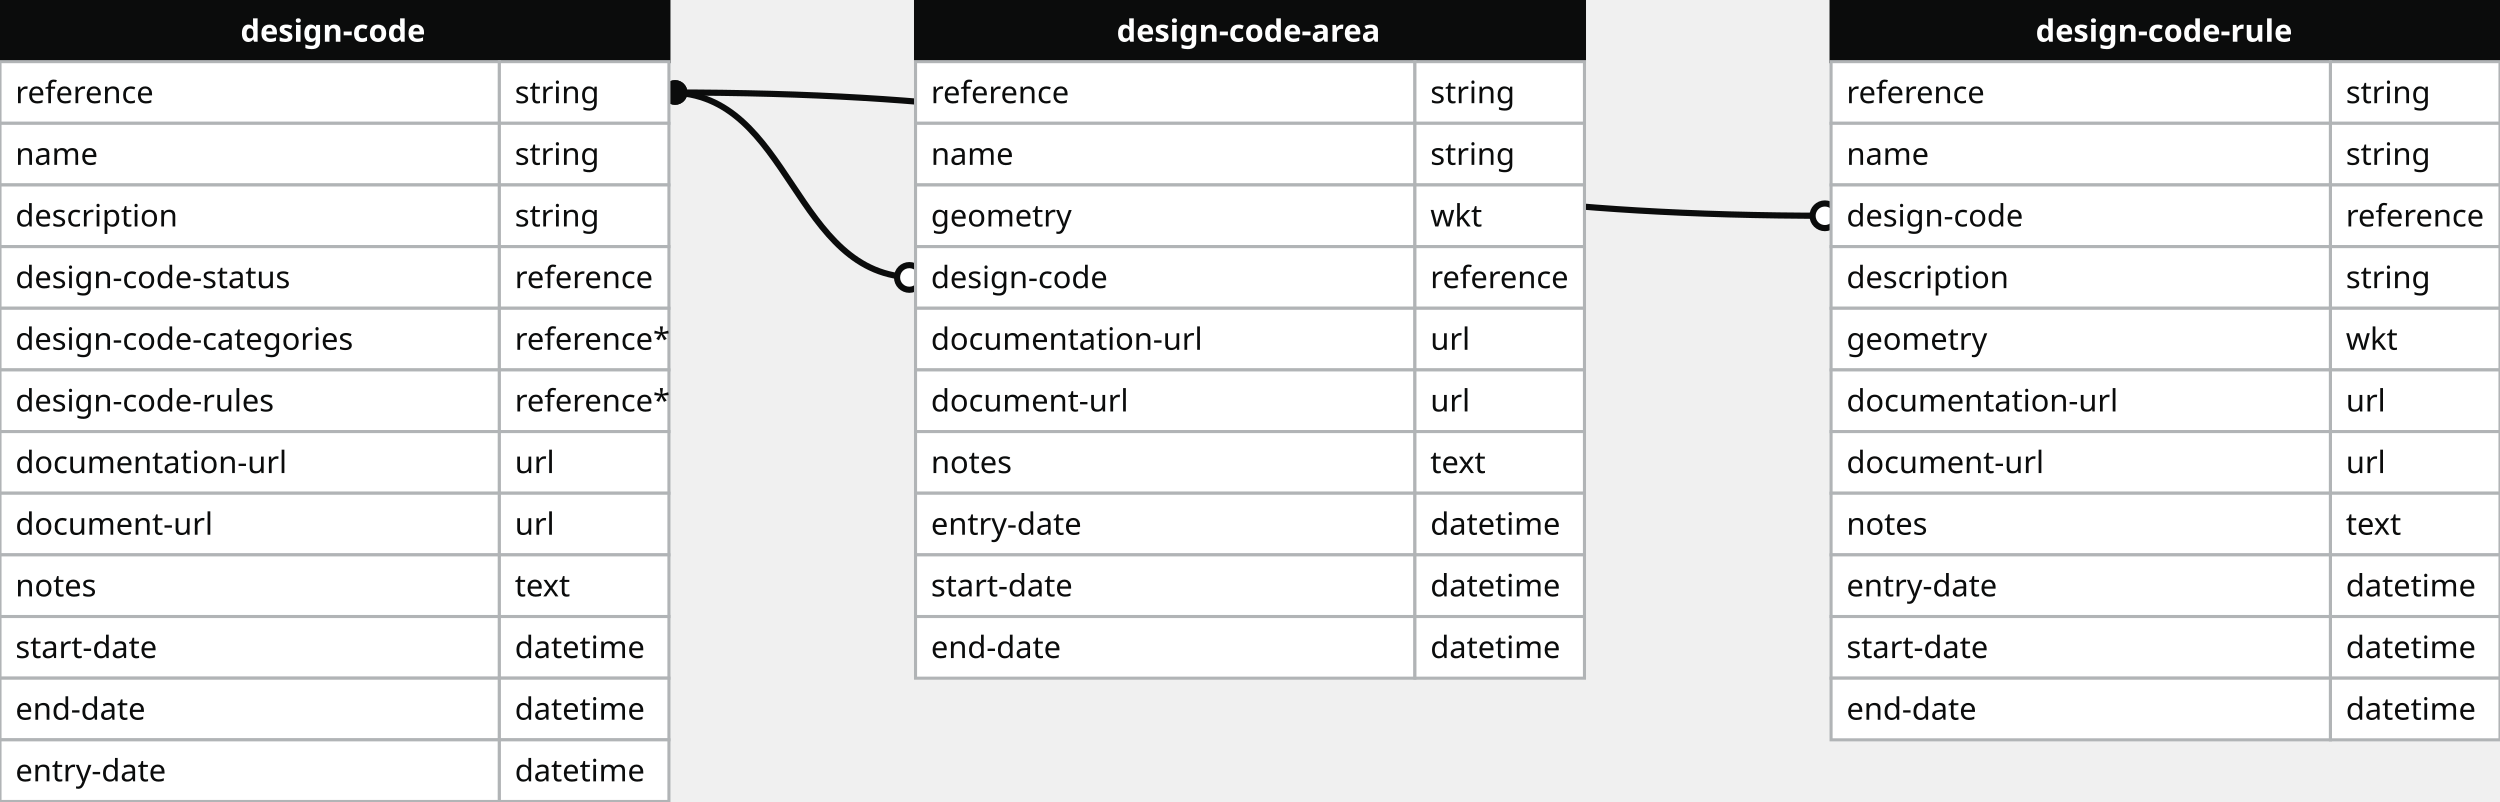
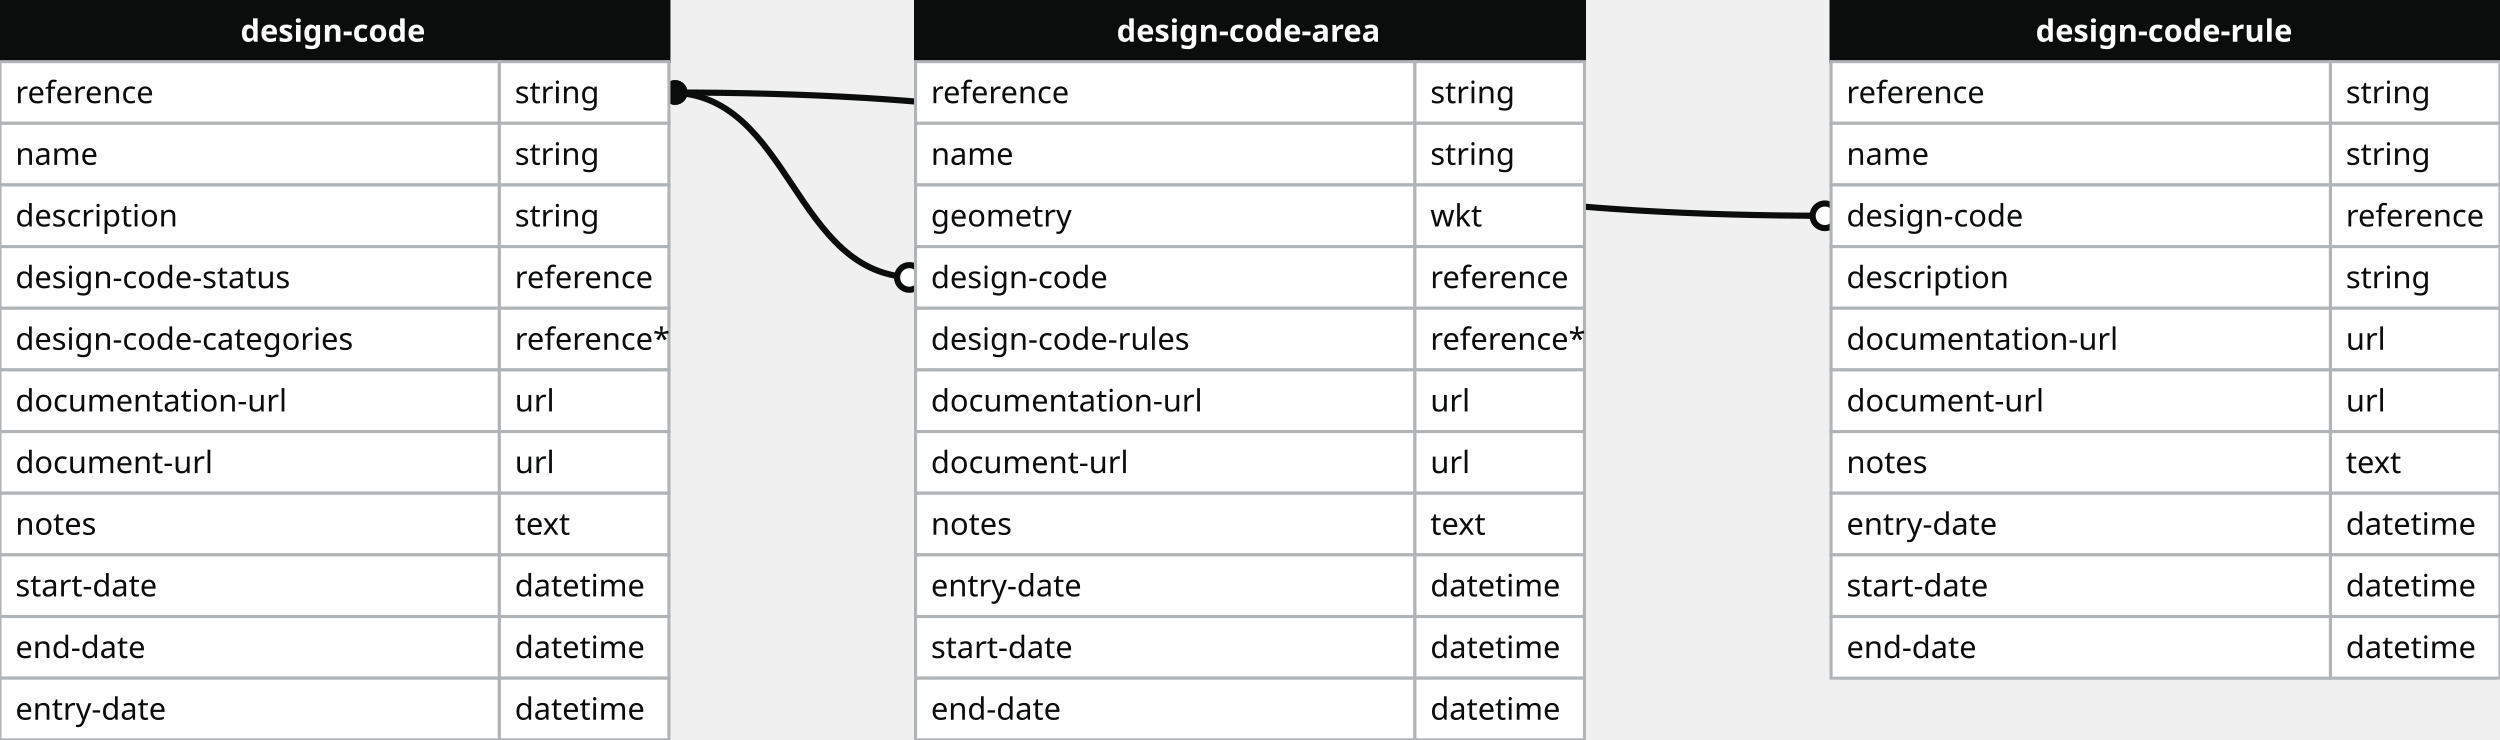
- <svg xmlns="http://www.w3.org/2000/svg" width="811" height="260">
+ <svg xmlns="http://www.w3.org/2000/svg" width="811" height="240">
  <defs>
    <style>
text{font-family:sans-serif; font-size:10px; dominant-baseline:middle;}
text.name{fill:#fff;font-weight:700;text-anchor:middle}
rect.name{fill:#0b0c0c; stroke:#0b0c0c;}
rect{fill:#fff;stroke:#b1b4b6;}
text.field{fill:#0b0c0c;}
text.datatype{fill:#0b0c0c;}
.line{stroke:#0b0c0c;}
</style>
    <marker id="start-dot" markerWidth="6" markerHeight="6" refX="4" refY="3" markerUnits="strokeWidth">
      <circle cx="3" cy="3" r="2" fill="#fff" stroke="#0b0c0c" />
    </marker>
    <marker id="end-dot" markerWidth="6" markerHeight="6" refX="2" refY="3" markerUnits="strokeWidth">
      <circle cx="3" cy="3" r="2" fill="#0b0c0c" />
    </marker>
  </defs>
  <path class="line" fill="none" stroke-width="2" marker-start="url(#start-dot)" marker-end="url(#end-dot)" d="M 297 90 C 257.0 90 257.0 30 217 30" />
  <path class="line" fill="none" stroke-width="2" marker-start="url(#start-dot)" marker-end="url(#end-dot)" d="M 594 70 C 405.5 70 405.5 30 217 30" />
  <g>
    <rect x="0" y="0" width="217" height="20" class="name" />
    <text x="108" y="10" class="name">design-code</text>
    <rect x="0" y="20" width="162" height="20" class="field" />
    <rect x="162" y="20" width="55" height="20" class="datatype" />
    <text x="5" y="30" class="field">reference</text>
    <text x="167" y="30" class="datatype">string</text>
    <rect x="0" y="40" width="162" height="20" class="field" />
    <rect x="162" y="40" width="55" height="20" class="datatype" />
    <text x="5" y="50" class="field">name</text>
    <text x="167" y="50" class="datatype">string</text>
    <rect x="0" y="60" width="162" height="20" class="field" />
    <rect x="162" y="60" width="55" height="20" class="datatype" />
    <text x="5" y="70" class="field">description</text>
    <text x="167" y="70" class="datatype">string</text>
    <rect x="0" y="80" width="162" height="20" class="field" />
    <rect x="162" y="80" width="55" height="20" class="datatype" />
    <text x="5" y="90" class="field">design-code-status</text>
    <text x="167" y="90" class="datatype">reference</text>
    <rect x="0" y="100" width="162" height="20" class="field" />
    <rect x="162" y="100" width="55" height="20" class="datatype" />
    <text x="5" y="110" class="field">design-code-categories</text>
    <text x="167" y="110" class="datatype">reference*</text>
    <rect x="0" y="120" width="162" height="20" class="field" />
    <rect x="162" y="120" width="55" height="20" class="datatype" />
-     <text x="5" y="130" class="field">design-code-rules</text>
-     <text x="167" y="130" class="datatype">reference*</text>
+     <text x="5" y="130" class="field">documentation-url</text>
+     <text x="167" y="130" class="datatype">url</text>
    <rect x="0" y="140" width="162" height="20" class="field" />
    <rect x="162" y="140" width="55" height="20" class="datatype" />
-     <text x="5" y="150" class="field">documentation-url</text>
+     <text x="5" y="150" class="field">document-url</text>
    <text x="167" y="150" class="datatype">url</text>
    <rect x="0" y="160" width="162" height="20" class="field" />
    <rect x="162" y="160" width="55" height="20" class="datatype" />
-     <text x="5" y="170" class="field">document-url</text>
-     <text x="167" y="170" class="datatype">url</text>
+     <text x="5" y="170" class="field">notes</text>
+     <text x="167" y="170" class="datatype">text</text>
    <rect x="0" y="180" width="162" height="20" class="field" />
    <rect x="162" y="180" width="55" height="20" class="datatype" />
-     <text x="5" y="190" class="field">notes</text>
-     <text x="167" y="190" class="datatype">text</text>
+     <text x="5" y="190" class="field">start-date</text>
+     <text x="167" y="190" class="datatype">datetime</text>
    <rect x="0" y="200" width="162" height="20" class="field" />
    <rect x="162" y="200" width="55" height="20" class="datatype" />
-     <text x="5" y="210" class="field">start-date</text>
+     <text x="5" y="210" class="field">end-date</text>
    <text x="167" y="210" class="datatype">datetime</text>
    <rect x="0" y="220" width="162" height="20" class="field" />
    <rect x="162" y="220" width="55" height="20" class="datatype" />
-     <text x="5" y="230" class="field">end-date</text>
+     <text x="5" y="230" class="field">entry-date</text>
    <text x="167" y="230" class="datatype">datetime</text>
-     <rect x="0" y="240" width="162" height="20" class="field" />
-     <rect x="162" y="240" width="55" height="20" class="datatype" />
-     <text x="5" y="250" class="field">entry-date</text>
-     <text x="167" y="250" class="datatype">datetime</text>
  </g>
  <g>
    <rect x="297" y="0" width="217" height="20" class="name" />
    <text x="405" y="10" class="name">design-code-area</text>
    <rect x="297" y="20" width="162" height="20" class="field" />
    <rect x="459" y="20" width="55" height="20" class="datatype" />
    <text x="302" y="30" class="field">reference</text>
    <text x="464" y="30" class="datatype">string</text>
    <rect x="297" y="40" width="162" height="20" class="field" />
    <rect x="459" y="40" width="55" height="20" class="datatype" />
    <text x="302" y="50" class="field">name</text>
    <text x="464" y="50" class="datatype">string</text>
    <rect x="297" y="60" width="162" height="20" class="field" />
    <rect x="459" y="60" width="55" height="20" class="datatype" />
    <text x="302" y="70" class="field">geometry</text>
    <text x="464" y="70" class="datatype">wkt</text>
    <rect x="297" y="80" width="162" height="20" class="field" />
    <rect x="459" y="80" width="55" height="20" class="datatype" />
    <text x="302" y="90" class="field">design-code</text>
    <text x="464" y="90" class="datatype">reference</text>
    <rect x="297" y="100" width="162" height="20" class="field" />
    <rect x="459" y="100" width="55" height="20" class="datatype" />
-     <text x="302" y="110" class="field">documentation-url</text>
-     <text x="464" y="110" class="datatype">url</text>
+     <text x="302" y="110" class="field">design-code-rules</text>
+     <text x="464" y="110" class="datatype">reference*</text>
    <rect x="297" y="120" width="162" height="20" class="field" />
    <rect x="459" y="120" width="55" height="20" class="datatype" />
-     <text x="302" y="130" class="field">document-url</text>
+     <text x="302" y="130" class="field">documentation-url</text>
    <text x="464" y="130" class="datatype">url</text>
    <rect x="297" y="140" width="162" height="20" class="field" />
    <rect x="459" y="140" width="55" height="20" class="datatype" />
-     <text x="302" y="150" class="field">notes</text>
-     <text x="464" y="150" class="datatype">text</text>
+     <text x="302" y="150" class="field">document-url</text>
+     <text x="464" y="150" class="datatype">url</text>
    <rect x="297" y="160" width="162" height="20" class="field" />
    <rect x="459" y="160" width="55" height="20" class="datatype" />
-     <text x="302" y="170" class="field">entry-date</text>
-     <text x="464" y="170" class="datatype">datetime</text>
+     <text x="302" y="170" class="field">notes</text>
+     <text x="464" y="170" class="datatype">text</text>
    <rect x="297" y="180" width="162" height="20" class="field" />
    <rect x="459" y="180" width="55" height="20" class="datatype" />
-     <text x="302" y="190" class="field">start-date</text>
+     <text x="302" y="190" class="field">entry-date</text>
    <text x="464" y="190" class="datatype">datetime</text>
    <rect x="297" y="200" width="162" height="20" class="field" />
    <rect x="459" y="200" width="55" height="20" class="datatype" />
-     <text x="302" y="210" class="field">end-date</text>
+     <text x="302" y="210" class="field">start-date</text>
    <text x="464" y="210" class="datatype">datetime</text>
+     <rect x="297" y="220" width="162" height="20" class="field" />
+     <rect x="459" y="220" width="55" height="20" class="datatype" />
+     <text x="302" y="230" class="field">end-date</text>
+     <text x="464" y="230" class="datatype">datetime</text>
  </g>
  <g>
    <rect x="594" y="0" width="217" height="20" class="name" />
    <text x="702" y="10" class="name">design-code-rule</text>
    <rect x="594" y="20" width="162" height="20" class="field" />
    <rect x="756" y="20" width="55" height="20" class="datatype" />
    <text x="599" y="30" class="field">reference</text>
    <text x="761" y="30" class="datatype">string</text>
    <rect x="594" y="40" width="162" height="20" class="field" />
    <rect x="756" y="40" width="55" height="20" class="datatype" />
    <text x="599" y="50" class="field">name</text>
    <text x="761" y="50" class="datatype">string</text>
    <rect x="594" y="60" width="162" height="20" class="field" />
    <rect x="756" y="60" width="55" height="20" class="datatype" />
    <text x="599" y="70" class="field">design-code</text>
    <text x="761" y="70" class="datatype">reference</text>
    <rect x="594" y="80" width="162" height="20" class="field" />
    <rect x="756" y="80" width="55" height="20" class="datatype" />
    <text x="599" y="90" class="field">description</text>
    <text x="761" y="90" class="datatype">string</text>
    <rect x="594" y="100" width="162" height="20" class="field" />
    <rect x="756" y="100" width="55" height="20" class="datatype" />
-     <text x="599" y="110" class="field">geometry</text>
-     <text x="761" y="110" class="datatype">wkt</text>
+     <text x="599" y="110" class="field">documentation-url</text>
+     <text x="761" y="110" class="datatype">url</text>
    <rect x="594" y="120" width="162" height="20" class="field" />
    <rect x="756" y="120" width="55" height="20" class="datatype" />
-     <text x="599" y="130" class="field">documentation-url</text>
+     <text x="599" y="130" class="field">document-url</text>
    <text x="761" y="130" class="datatype">url</text>
    <rect x="594" y="140" width="162" height="20" class="field" />
    <rect x="756" y="140" width="55" height="20" class="datatype" />
-     <text x="599" y="150" class="field">document-url</text>
-     <text x="761" y="150" class="datatype">url</text>
+     <text x="599" y="150" class="field">notes</text>
+     <text x="761" y="150" class="datatype">text</text>
    <rect x="594" y="160" width="162" height="20" class="field" />
    <rect x="756" y="160" width="55" height="20" class="datatype" />
-     <text x="599" y="170" class="field">notes</text>
-     <text x="761" y="170" class="datatype">text</text>
+     <text x="599" y="170" class="field">entry-date</text>
+     <text x="761" y="170" class="datatype">datetime</text>
    <rect x="594" y="180" width="162" height="20" class="field" />
    <rect x="756" y="180" width="55" height="20" class="datatype" />
-     <text x="599" y="190" class="field">entry-date</text>
+     <text x="599" y="190" class="field">start-date</text>
    <text x="761" y="190" class="datatype">datetime</text>
    <rect x="594" y="200" width="162" height="20" class="field" />
    <rect x="756" y="200" width="55" height="20" class="datatype" />
-     <text x="599" y="210" class="field">start-date</text>
+     <text x="599" y="210" class="field">end-date</text>
    <text x="761" y="210" class="datatype">datetime</text>
-     <rect x="594" y="220" width="162" height="20" class="field" />
-     <rect x="756" y="220" width="55" height="20" class="datatype" />
-     <text x="599" y="230" class="field">end-date</text>
-     <text x="761" y="230" class="datatype">datetime</text>
  </g>
</svg>
